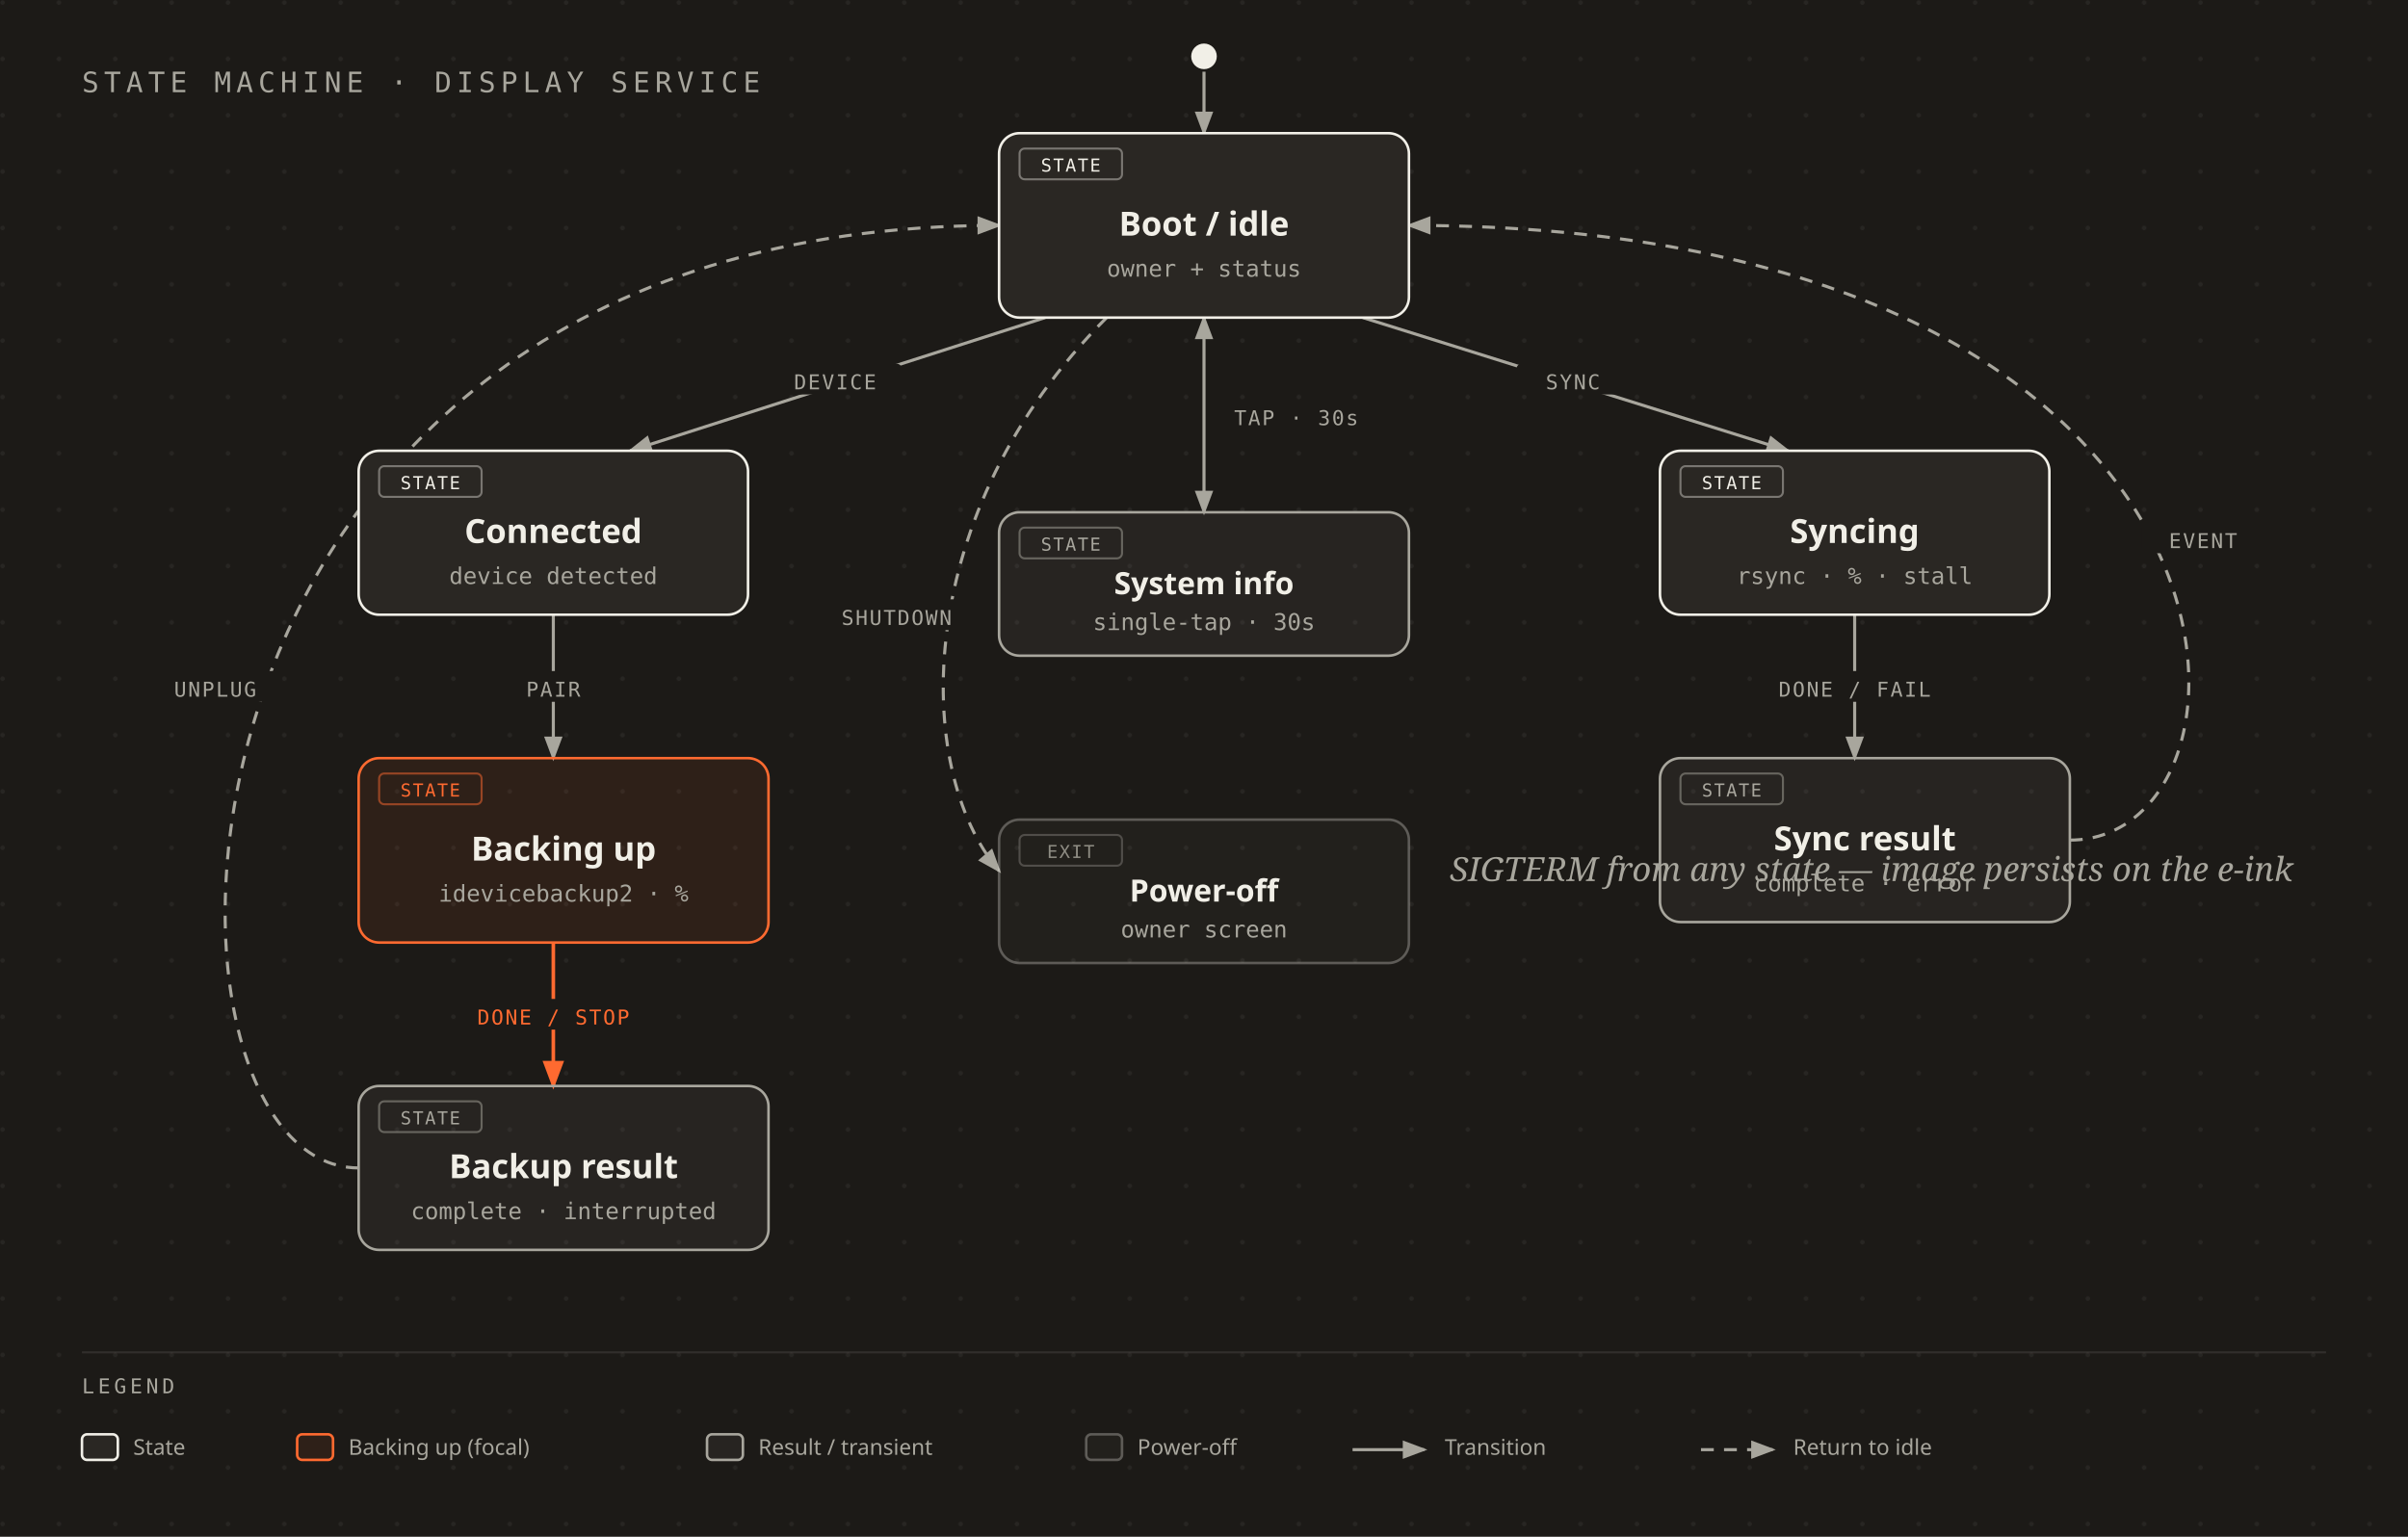
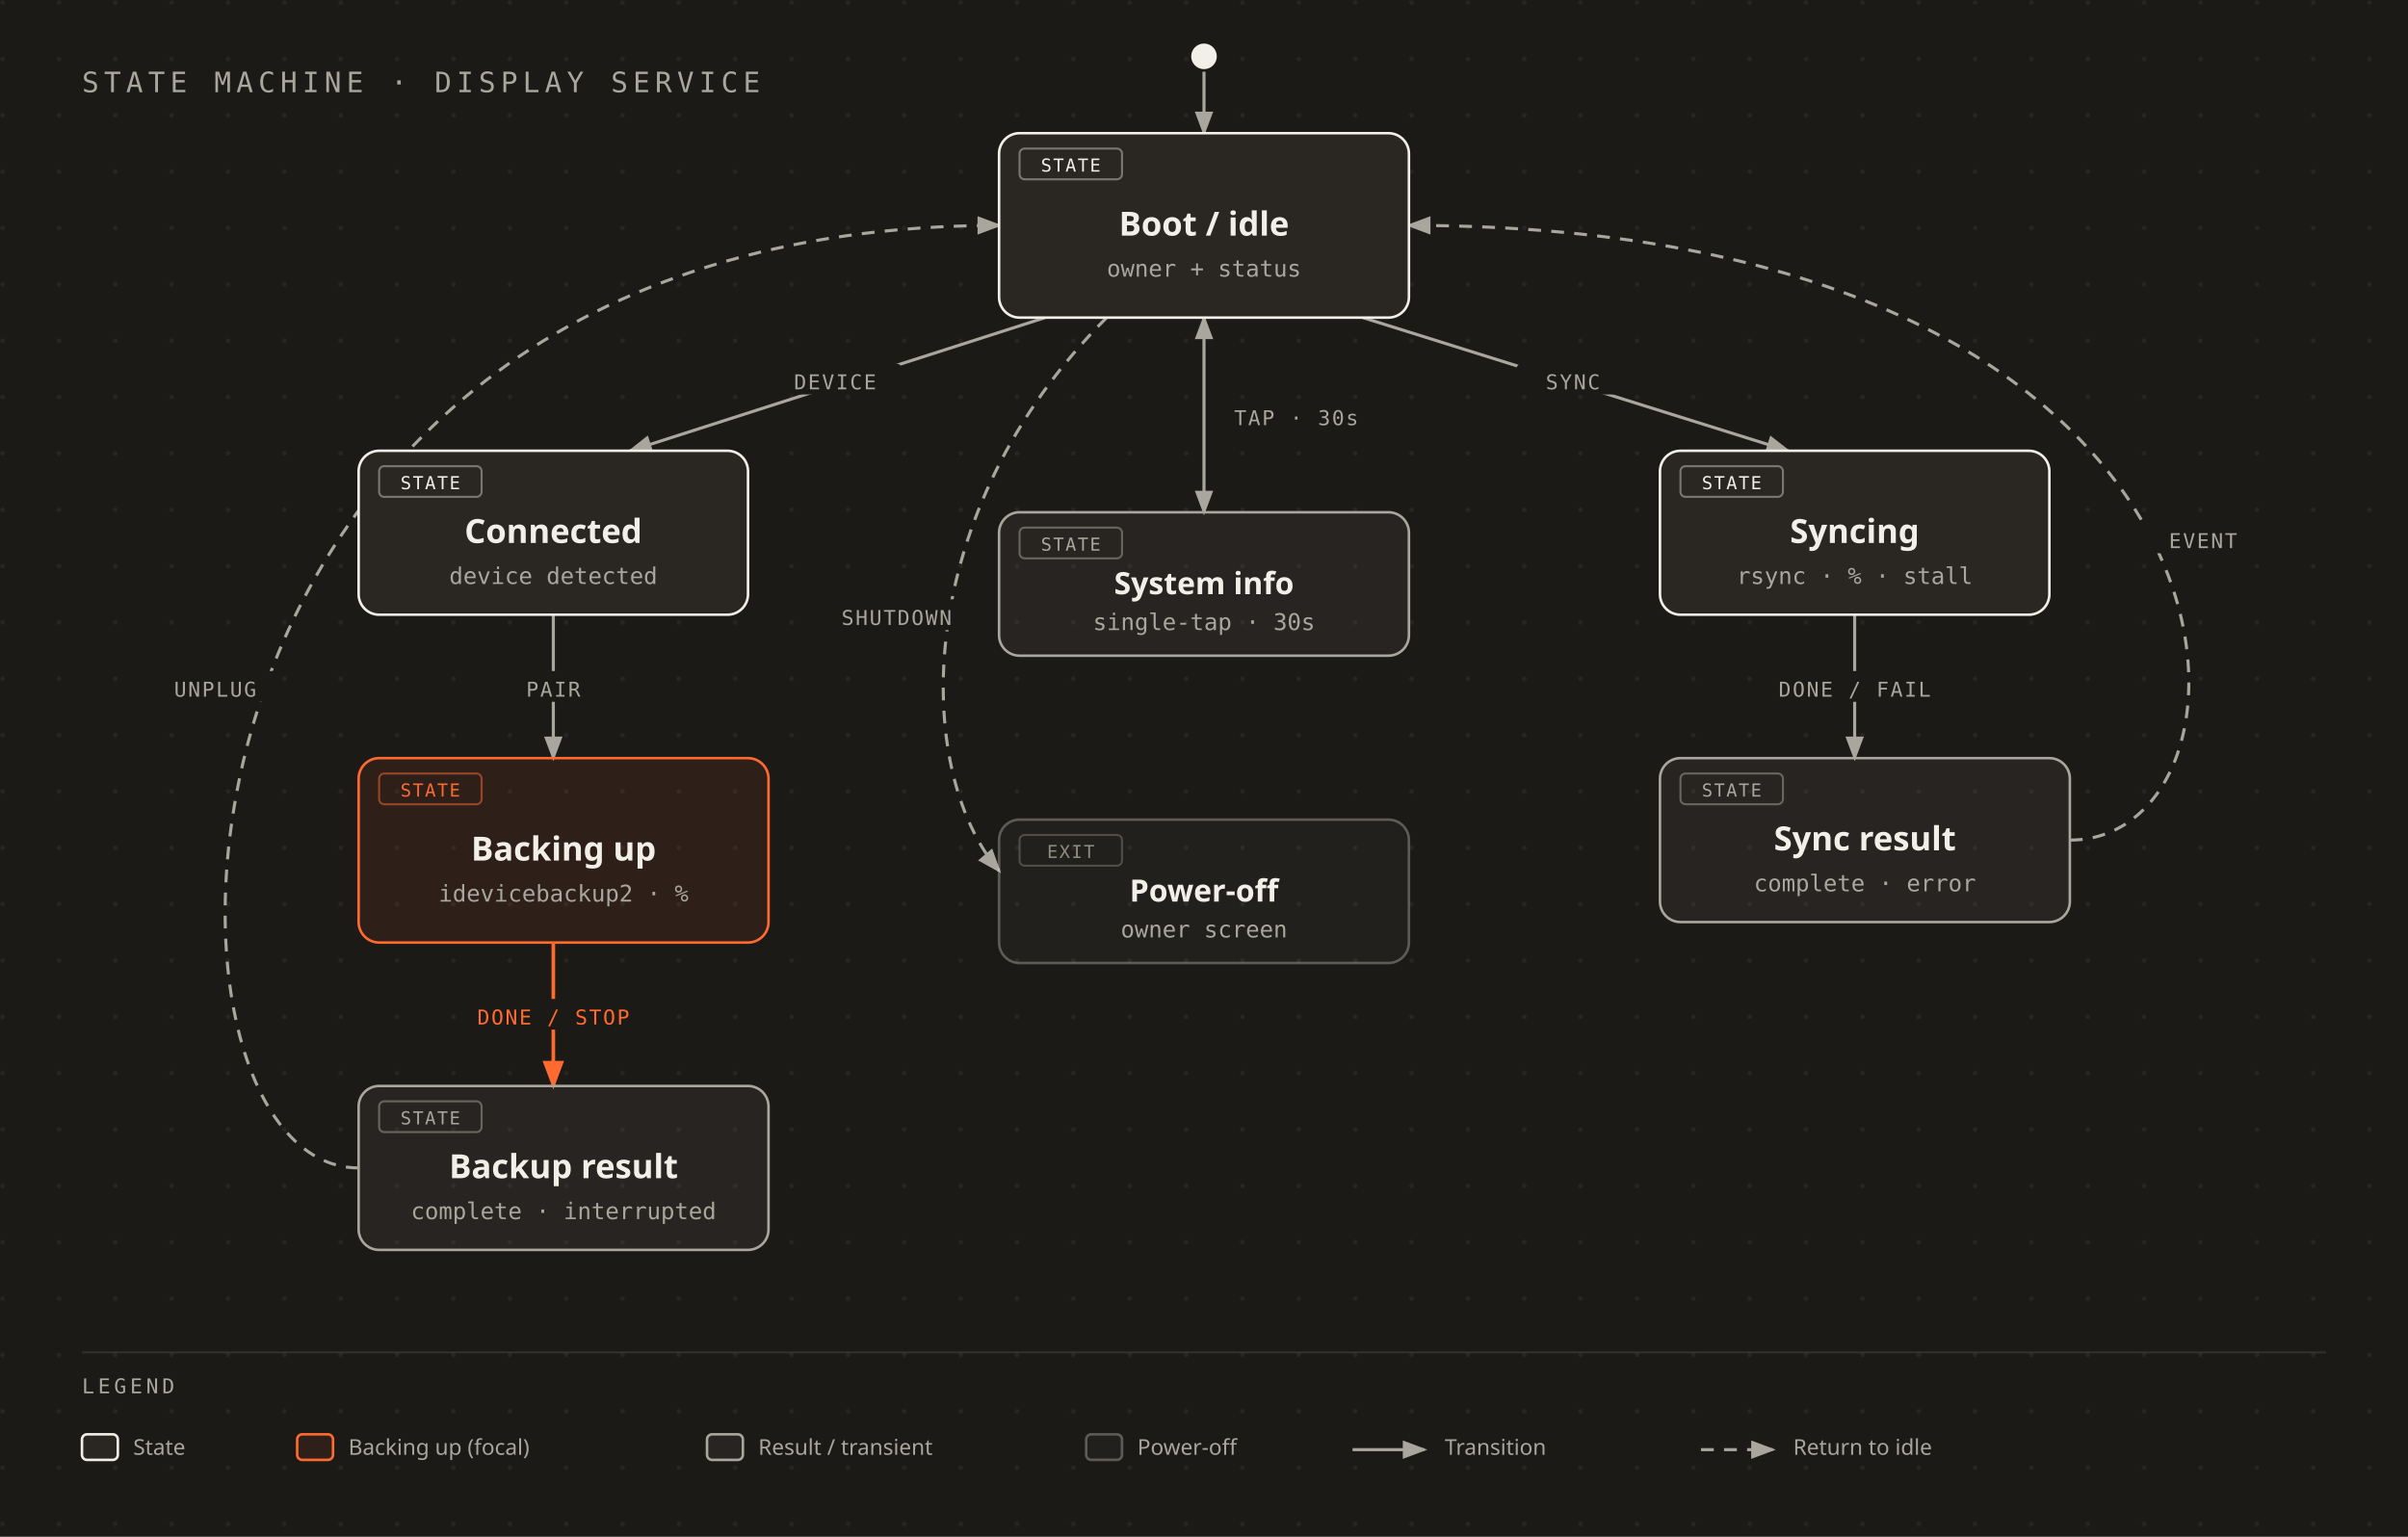
<svg xmlns="http://www.w3.org/2000/svg" viewBox="0 0 940 600" width="940" height="600" font-family="'Geist', system-ui, sans-serif">
  <defs>
    <pattern id="dots" width="22" height="22" patternUnits="userSpaceOnUse">
      <circle cx="1" cy="1" r="0.9" fill="rgba(241,239,231,0.10)" />
    </pattern>
    <marker id="arrow" markerWidth="8" markerHeight="6" refX="7" refY="3" orient="auto">
      <polygon points="0 0, 8 3, 0 6" fill="#a8a69d" />
    </marker>
    <marker id="arrow-accent" markerWidth="8" markerHeight="6" refX="7" refY="3" orient="auto">
      <polygon points="0 0, 8 3, 0 6" fill="#ff6a30" />
    </marker>
    <marker id="arrow-start" markerWidth="8" markerHeight="6" refX="1" refY="3" orient="auto">
      <polygon points="8 0, 0 3, 8 6" fill="#a8a69d" />
    </marker>
  </defs>
  <rect width="100%" height="100%" fill="#1c1a17" />
  <rect width="100%" height="100%" fill="url(#dots)" opacity="0.55" />
  <text x="32" y="36" fill="#a8a69d" font-size="11" font-family="'Geist Mono', monospace" letter-spacing="0.18em">STATE MACHINE · DISPLAY SERVICE</text>
  <circle cx="470" cy="22" r="5" fill="#f1efe7" />
  <line x1="470" y1="28" x2="470" y2="52" stroke="#a8a69d" stroke-width="1.2" marker-end="url(#arrow)" />
  <line x1="408" y1="124" x2="246" y2="176" stroke="#a8a69d" stroke-width="1.2" marker-end="url(#arrow)" />
  <line x1="216" y1="240" x2="216" y2="296" stroke="#a8a69d" stroke-width="1.2" marker-end="url(#arrow)" />
  <line x1="216" y1="368" x2="216" y2="424" stroke="#ff6a30" stroke-width="1.4" marker-end="url(#arrow-accent)" />
  <line x1="532" y1="124" x2="698" y2="176" stroke="#a8a69d" stroke-width="1.2" marker-end="url(#arrow)" />
  <line x1="724" y1="240" x2="724" y2="296" stroke="#a8a69d" stroke-width="1.2" marker-end="url(#arrow)" />
  <line x1="470" y1="124" x2="470" y2="200" stroke="#a8a69d" stroke-width="1.2" marker-start="url(#arrow-start)" marker-end="url(#arrow)" />
  <path d="M 432 124 C 356 200, 356 300, 390 340" fill="none" stroke="#a8a69d" stroke-width="1.2" stroke-dasharray="5,4" marker-end="url(#arrow)" />
  <path d="M 140 456 C 48 456, 48 88, 390 88" fill="none" stroke="#a8a69d" stroke-width="1.2" stroke-dasharray="5,4" marker-end="url(#arrow)" />
  <path d="M 808 328 C 892 328, 892 88, 550 88" fill="none" stroke="#a8a69d" stroke-width="1.2" stroke-dasharray="5,4" marker-end="url(#arrow)" />
  <rect x="300" y="142" width="52" height="12" rx="2" fill="#1c1a17" />
  <text x="326" y="152" fill="#a8a69d" font-size="8" font-family="'Geist Mono', monospace" text-anchor="middle" letter-spacing="0.08em">DEVICE</text>
  <rect x="192" y="262" width="48" height="12" rx="2" fill="#1c1a17" />
  <text x="216" y="272" fill="#a8a69d" font-size="8" font-family="'Geist Mono', monospace" text-anchor="middle" letter-spacing="0.08em">PAIR</text>
  <rect x="180" y="390" width="72" height="12" rx="2" fill="#1c1a17" />
  <text x="216" y="400" fill="#ff6a30" font-size="8" font-family="'Geist Mono', monospace" text-anchor="middle" letter-spacing="0.08em">DONE / STOP</text>
  <rect x="592" y="142" width="44" height="12" rx="2" fill="#1c1a17" />
  <text x="614" y="152" fill="#a8a69d" font-size="8" font-family="'Geist Mono', monospace" text-anchor="middle" letter-spacing="0.08em">SYNC</text>
  <rect x="690" y="262" width="68" height="12" rx="2" fill="#1c1a17" />
  <text x="724" y="272" fill="#a8a69d" font-size="8" font-family="'Geist Mono', monospace" text-anchor="middle" letter-spacing="0.08em">DONE / FAIL</text>
  <rect x="478" y="156" width="56" height="12" rx="2" fill="#1c1a17" />
  <text x="506" y="166" fill="#a8a69d" font-size="8" font-family="'Geist Mono', monospace" text-anchor="middle" letter-spacing="0.08em">TAP · 30s</text>
  <rect x="318" y="234" width="64" height="12" rx="2" fill="#1c1a17" />
  <text x="350" y="244" fill="#a8a69d" font-size="8" font-family="'Geist Mono', monospace" text-anchor="middle" letter-spacing="0.08em">SHUTDOWN</text>
  <rect x="58" y="262" width="52" height="12" rx="2" fill="#1c1a17" />
  <text x="84" y="272" fill="#a8a69d" font-size="8" font-family="'Geist Mono', monospace" text-anchor="middle" letter-spacing="0.08em">UNPLUG</text>
  <rect x="836" y="204" width="48" height="12" rx="2" fill="#1c1a17" />
  <text x="860" y="214" fill="#a8a69d" font-size="8" font-family="'Geist Mono', monospace" text-anchor="middle" letter-spacing="0.08em">EVENT</text>
  <rect x="390" y="52" width="160" height="72" rx="8" fill="#2a2723" stroke="#f1efe7" stroke-width="1" />
  <rect x="398" y="58" width="40" height="12" rx="2" fill="transparent" stroke="rgba(241,239,231,0.40)" stroke-width="0.8" />
  <text x="418" y="67" fill="#f1efe7" font-size="7" font-family="'Geist Mono', monospace" text-anchor="middle" letter-spacing="0.08em">STATE</text>
  <text x="470" y="92" fill="#f1efe7" font-size="13" font-weight="600" text-anchor="middle">Boot / idle</text>
  <text x="470" y="108" fill="#a8a69d" font-size="9" font-family="'Geist Mono', monospace" text-anchor="middle">owner + status</text>
  <rect x="140" y="176" width="152" height="64" rx="8" fill="#2a2723" stroke="#f1efe7" stroke-width="1" />
  <rect x="148" y="182" width="40" height="12" rx="2" fill="transparent" stroke="rgba(241,239,231,0.40)" stroke-width="0.8" />
  <text x="168" y="191" fill="#f1efe7" font-size="7" font-family="'Geist Mono', monospace" text-anchor="middle" letter-spacing="0.08em">STATE</text>
  <text x="216" y="212" fill="#f1efe7" font-size="13" font-weight="600" text-anchor="middle">Connected</text>
  <text x="216" y="228" fill="#a8a69d" font-size="9" font-family="'Geist Mono', monospace" text-anchor="middle">device detected</text>
  <rect x="140" y="296" width="160" height="72" rx="8" fill="rgba(255,106,48,0.08)" stroke="#ff6a30" stroke-width="1" />
  <rect x="148" y="302" width="40" height="12" rx="2" fill="transparent" stroke="rgba(255,106,48,0.50)" stroke-width="0.8" />
  <text x="168" y="311" fill="#ff6a30" font-size="7" font-family="'Geist Mono', monospace" text-anchor="middle" letter-spacing="0.08em">STATE</text>
  <text x="220" y="336" fill="#f1efe7" font-size="13" font-weight="600" text-anchor="middle">Backing up</text>
  <text x="220" y="352" fill="#a8a69d" font-size="9" font-family="'Geist Mono', monospace" text-anchor="middle">idevicebackup2 · %</text>
  <rect x="140" y="424" width="160" height="64" rx="8" fill="rgba(241,239,231,0.05)" stroke="#a8a69d" stroke-width="1" />
  <rect x="148" y="430" width="40" height="12" rx="2" fill="transparent" stroke="rgba(168,166,157,0.50)" stroke-width="0.8" />
  <text x="168" y="439" fill="#a8a69d" font-size="7" font-family="'Geist Mono', monospace" text-anchor="middle" letter-spacing="0.08em">STATE</text>
  <text x="220" y="460" fill="#f1efe7" font-size="13" font-weight="600" text-anchor="middle">Backup result</text>
  <text x="220" y="476" fill="#a8a69d" font-size="9" font-family="'Geist Mono', monospace" text-anchor="middle">complete · interrupted</text>
  <rect x="648" y="176" width="152" height="64" rx="8" fill="#2a2723" stroke="#f1efe7" stroke-width="1" />
  <rect x="656" y="182" width="40" height="12" rx="2" fill="transparent" stroke="rgba(241,239,231,0.40)" stroke-width="0.8" />
  <text x="676" y="191" fill="#f1efe7" font-size="7" font-family="'Geist Mono', monospace" text-anchor="middle" letter-spacing="0.08em">STATE</text>
  <text x="724" y="212" fill="#f1efe7" font-size="13" font-weight="600" text-anchor="middle">Syncing</text>
  <text x="724" y="228" fill="#a8a69d" font-size="9" font-family="'Geist Mono', monospace" text-anchor="middle">rsync · % · stall</text>
  <rect x="648" y="296" width="160" height="64" rx="8" fill="rgba(241,239,231,0.05)" stroke="#a8a69d" stroke-width="1" />
  <rect x="656" y="302" width="40" height="12" rx="2" fill="transparent" stroke="rgba(168,166,157,0.50)" stroke-width="0.8" />
  <text x="676" y="311" fill="#a8a69d" font-size="7" font-family="'Geist Mono', monospace" text-anchor="middle" letter-spacing="0.08em">STATE</text>
  <text x="728" y="332" fill="#f1efe7" font-size="13" font-weight="600" text-anchor="middle">Sync result</text>
  <text x="728" y="348" fill="#a8a69d" font-size="9" font-family="'Geist Mono', monospace" text-anchor="middle">complete · error</text>
  <rect x="390" y="200" width="160" height="56" rx="8" fill="rgba(241,239,231,0.05)" stroke="#a8a69d" stroke-width="1" />
  <rect x="398" y="206" width="40" height="12" rx="2" fill="transparent" stroke="rgba(168,166,157,0.50)" stroke-width="0.8" />
  <text x="418" y="215" fill="#a8a69d" font-size="7" font-family="'Geist Mono', monospace" text-anchor="middle" letter-spacing="0.08em">STATE</text>
  <text x="470" y="232" fill="#f1efe7" font-size="12" font-weight="600" text-anchor="middle">System info</text>
  <text x="470" y="246" fill="#a8a69d" font-size="9" font-family="'Geist Mono', monospace" text-anchor="middle">single-tap · 30s</text>
  <rect x="390" y="320" width="160" height="56" rx="8" fill="rgba(241,239,231,0.03)" stroke="rgba(241,239,231,0.30)" stroke-width="1" />
  <rect x="398" y="326" width="40" height="12" rx="2" fill="transparent" stroke="rgba(241,239,231,0.22)" stroke-width="0.8" />
  <text x="418" y="335" fill="#8e8c83" font-size="7" font-family="'Geist Mono', monospace" text-anchor="middle" letter-spacing="0.08em">EXIT</text>
  <text x="470" y="352" fill="#f1efe7" font-size="12" font-weight="600" text-anchor="middle">Power-off</text>
  <text x="470" y="366" fill="#a8a69d" font-size="9" font-family="'Geist Mono', monospace" text-anchor="middle">owner screen</text>
-   <text x="566" y="344" fill="#a8a69d" font-size="13" font-style="italic" font-family="'Instrument Serif', serif">SIGTERM from any state — image persists on the e-ink</text>
  <line x1="32" y1="528" x2="908" y2="528" stroke="rgba(241,239,231,0.10)" stroke-width="0.8" />
  <text x="32" y="544" fill="#a8a69d" font-size="8" font-family="'Geist Mono', monospace" letter-spacing="0.18em">LEGEND</text>
  <rect x="32" y="560" width="14" height="10" rx="2" fill="#2a2723" stroke="#f1efe7" stroke-width="1" />
  <text x="52" y="568" fill="#a8a69d" font-size="8.5">State</text>
  <rect x="116" y="560" width="14" height="10" rx="2" fill="rgba(255,106,48,0.08)" stroke="#ff6a30" stroke-width="1" />
  <text x="136" y="568" fill="#a8a69d" font-size="8.5">Backing up (focal)</text>
  <rect x="276" y="560" width="14" height="10" rx="2" fill="rgba(241,239,231,0.05)" stroke="#a8a69d" stroke-width="1" />
  <text x="296" y="568" fill="#a8a69d" font-size="8.5">Result / transient</text>
  <rect x="424" y="560" width="14" height="10" rx="2" fill="rgba(241,239,231,0.03)" stroke="rgba(241,239,231,0.30)" stroke-width="1" />
  <text x="444" y="568" fill="#a8a69d" font-size="8.5">Power-off</text>
  <line x1="528" y1="566" x2="556" y2="566" stroke="#a8a69d" stroke-width="1.2" marker-end="url(#arrow)" />
  <text x="564" y="568" fill="#a8a69d" font-size="8.5">Transition</text>
  <line x1="664" y1="566" x2="692" y2="566" stroke="#a8a69d" stroke-width="1.2" stroke-dasharray="5,4" marker-end="url(#arrow)" />
  <text x="700" y="568" fill="#a8a69d" font-size="8.5">Return to idle</text>
</svg>
